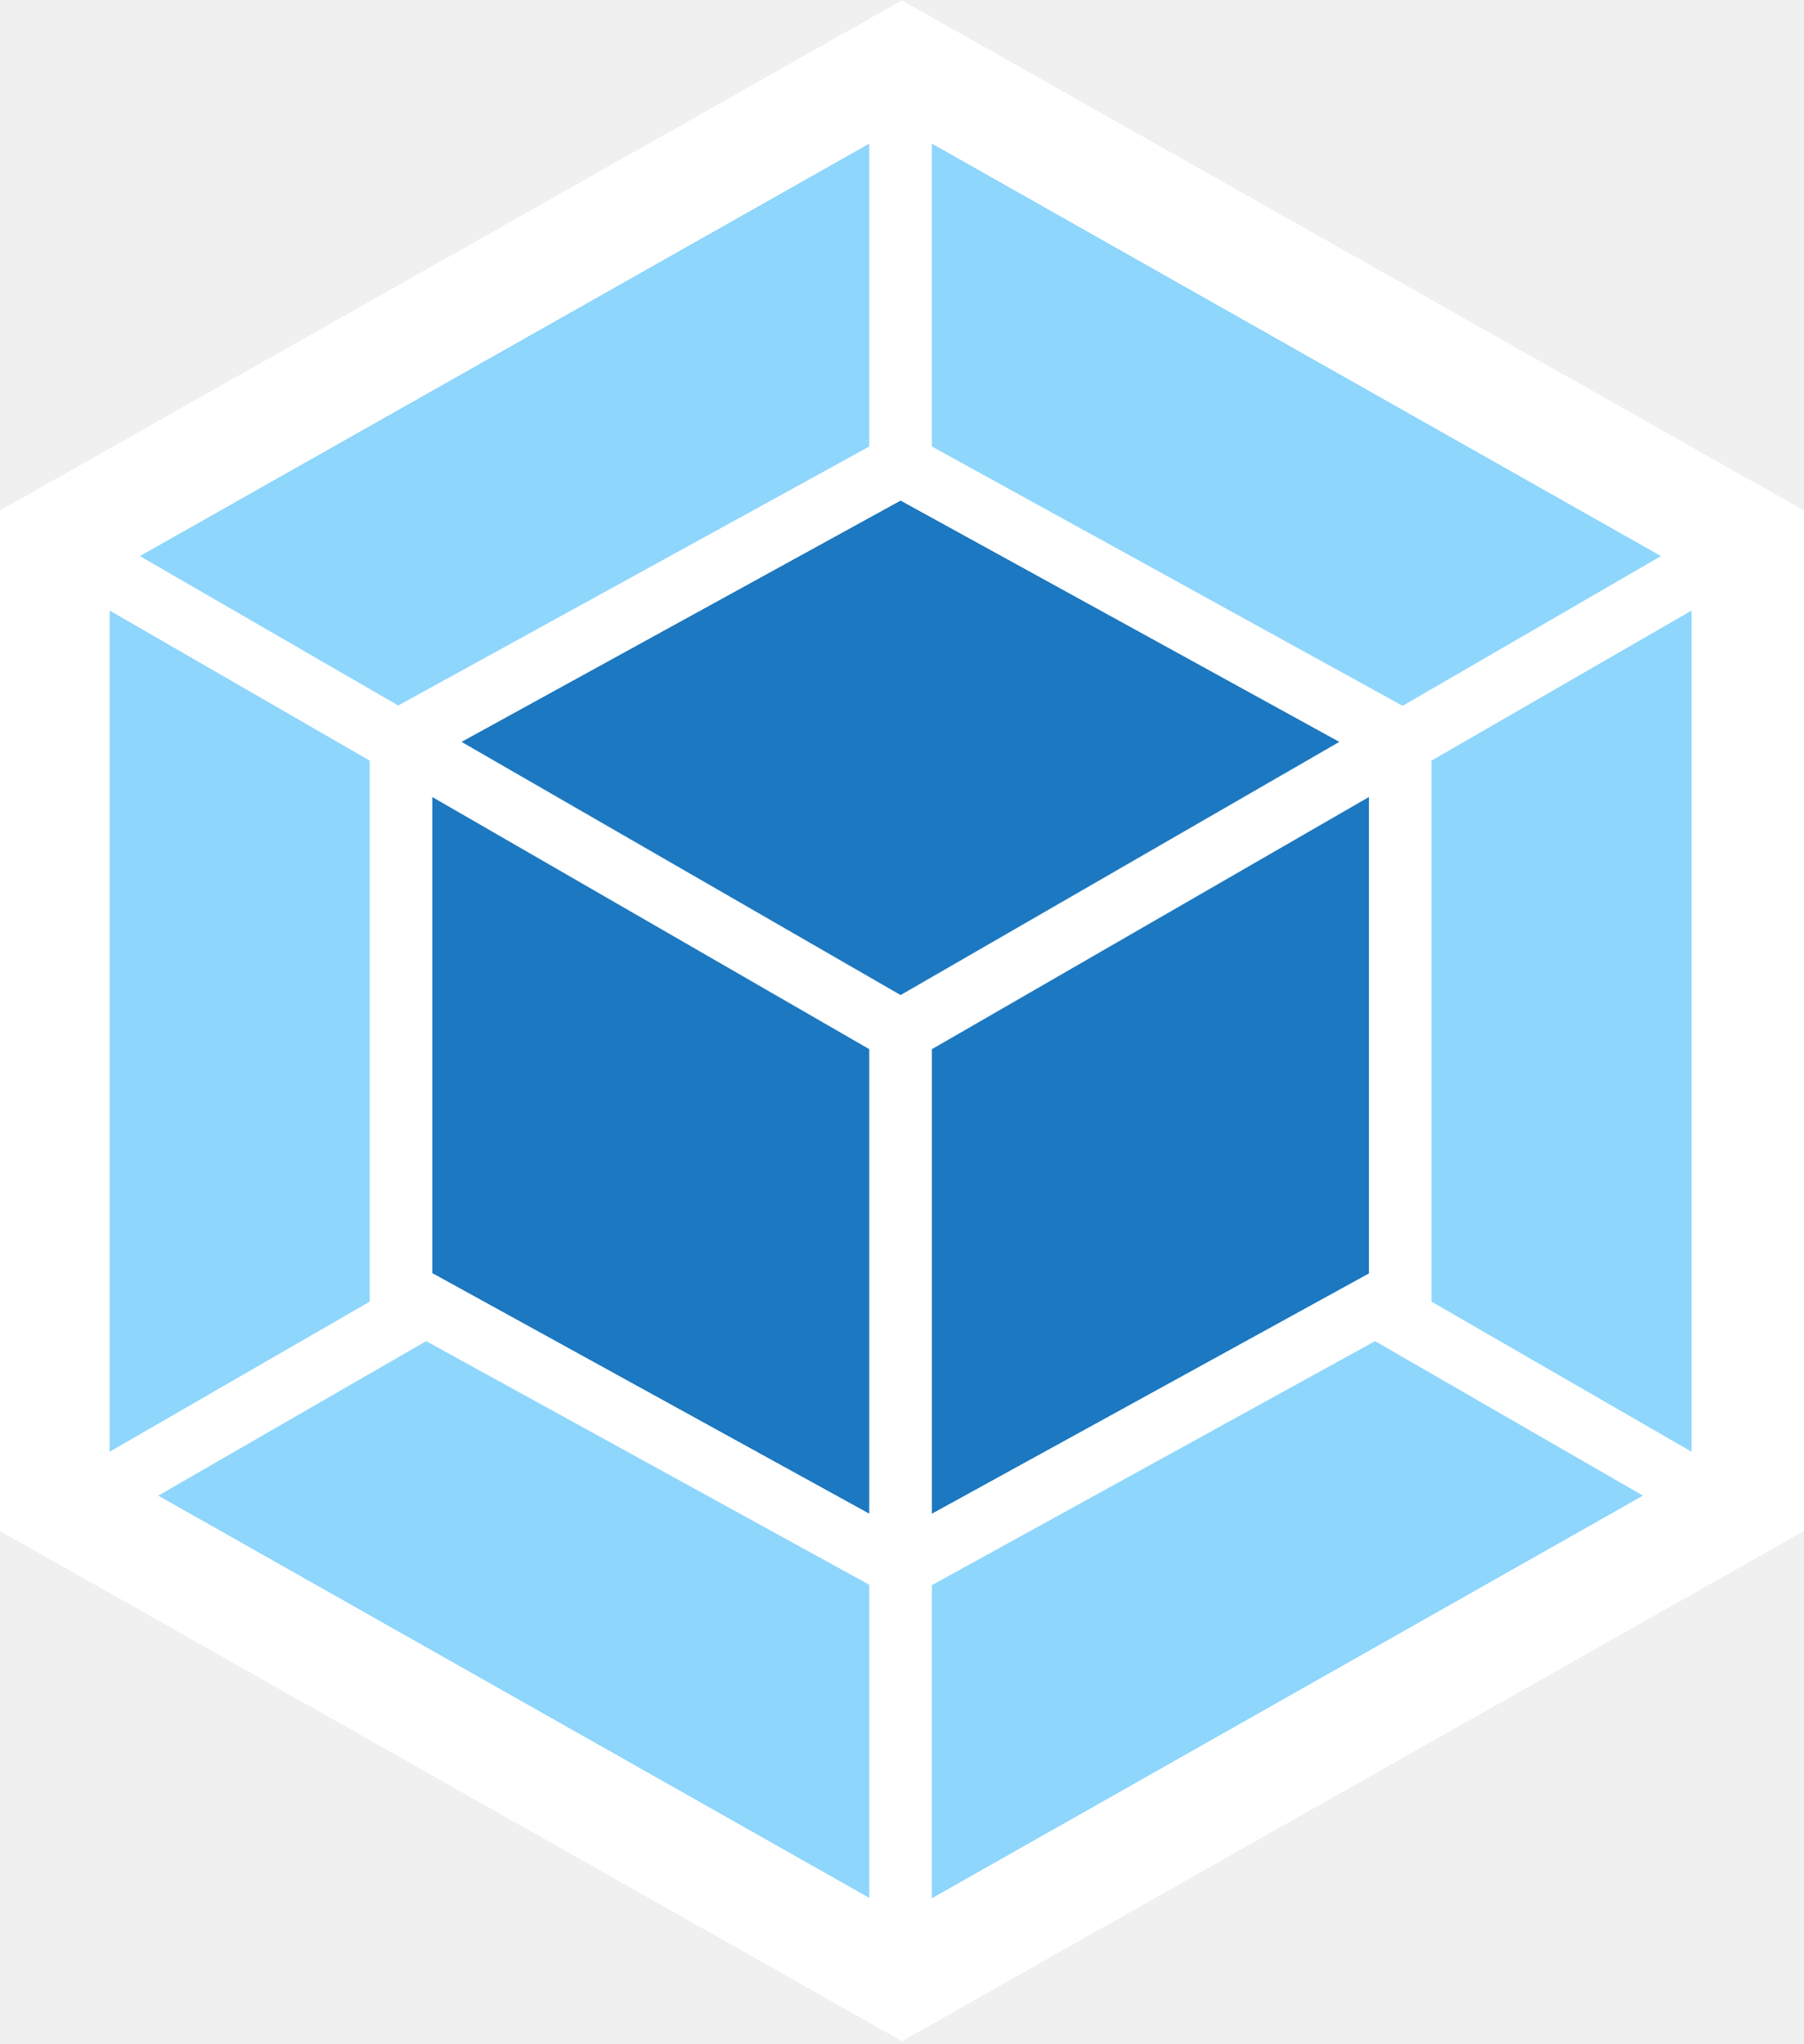
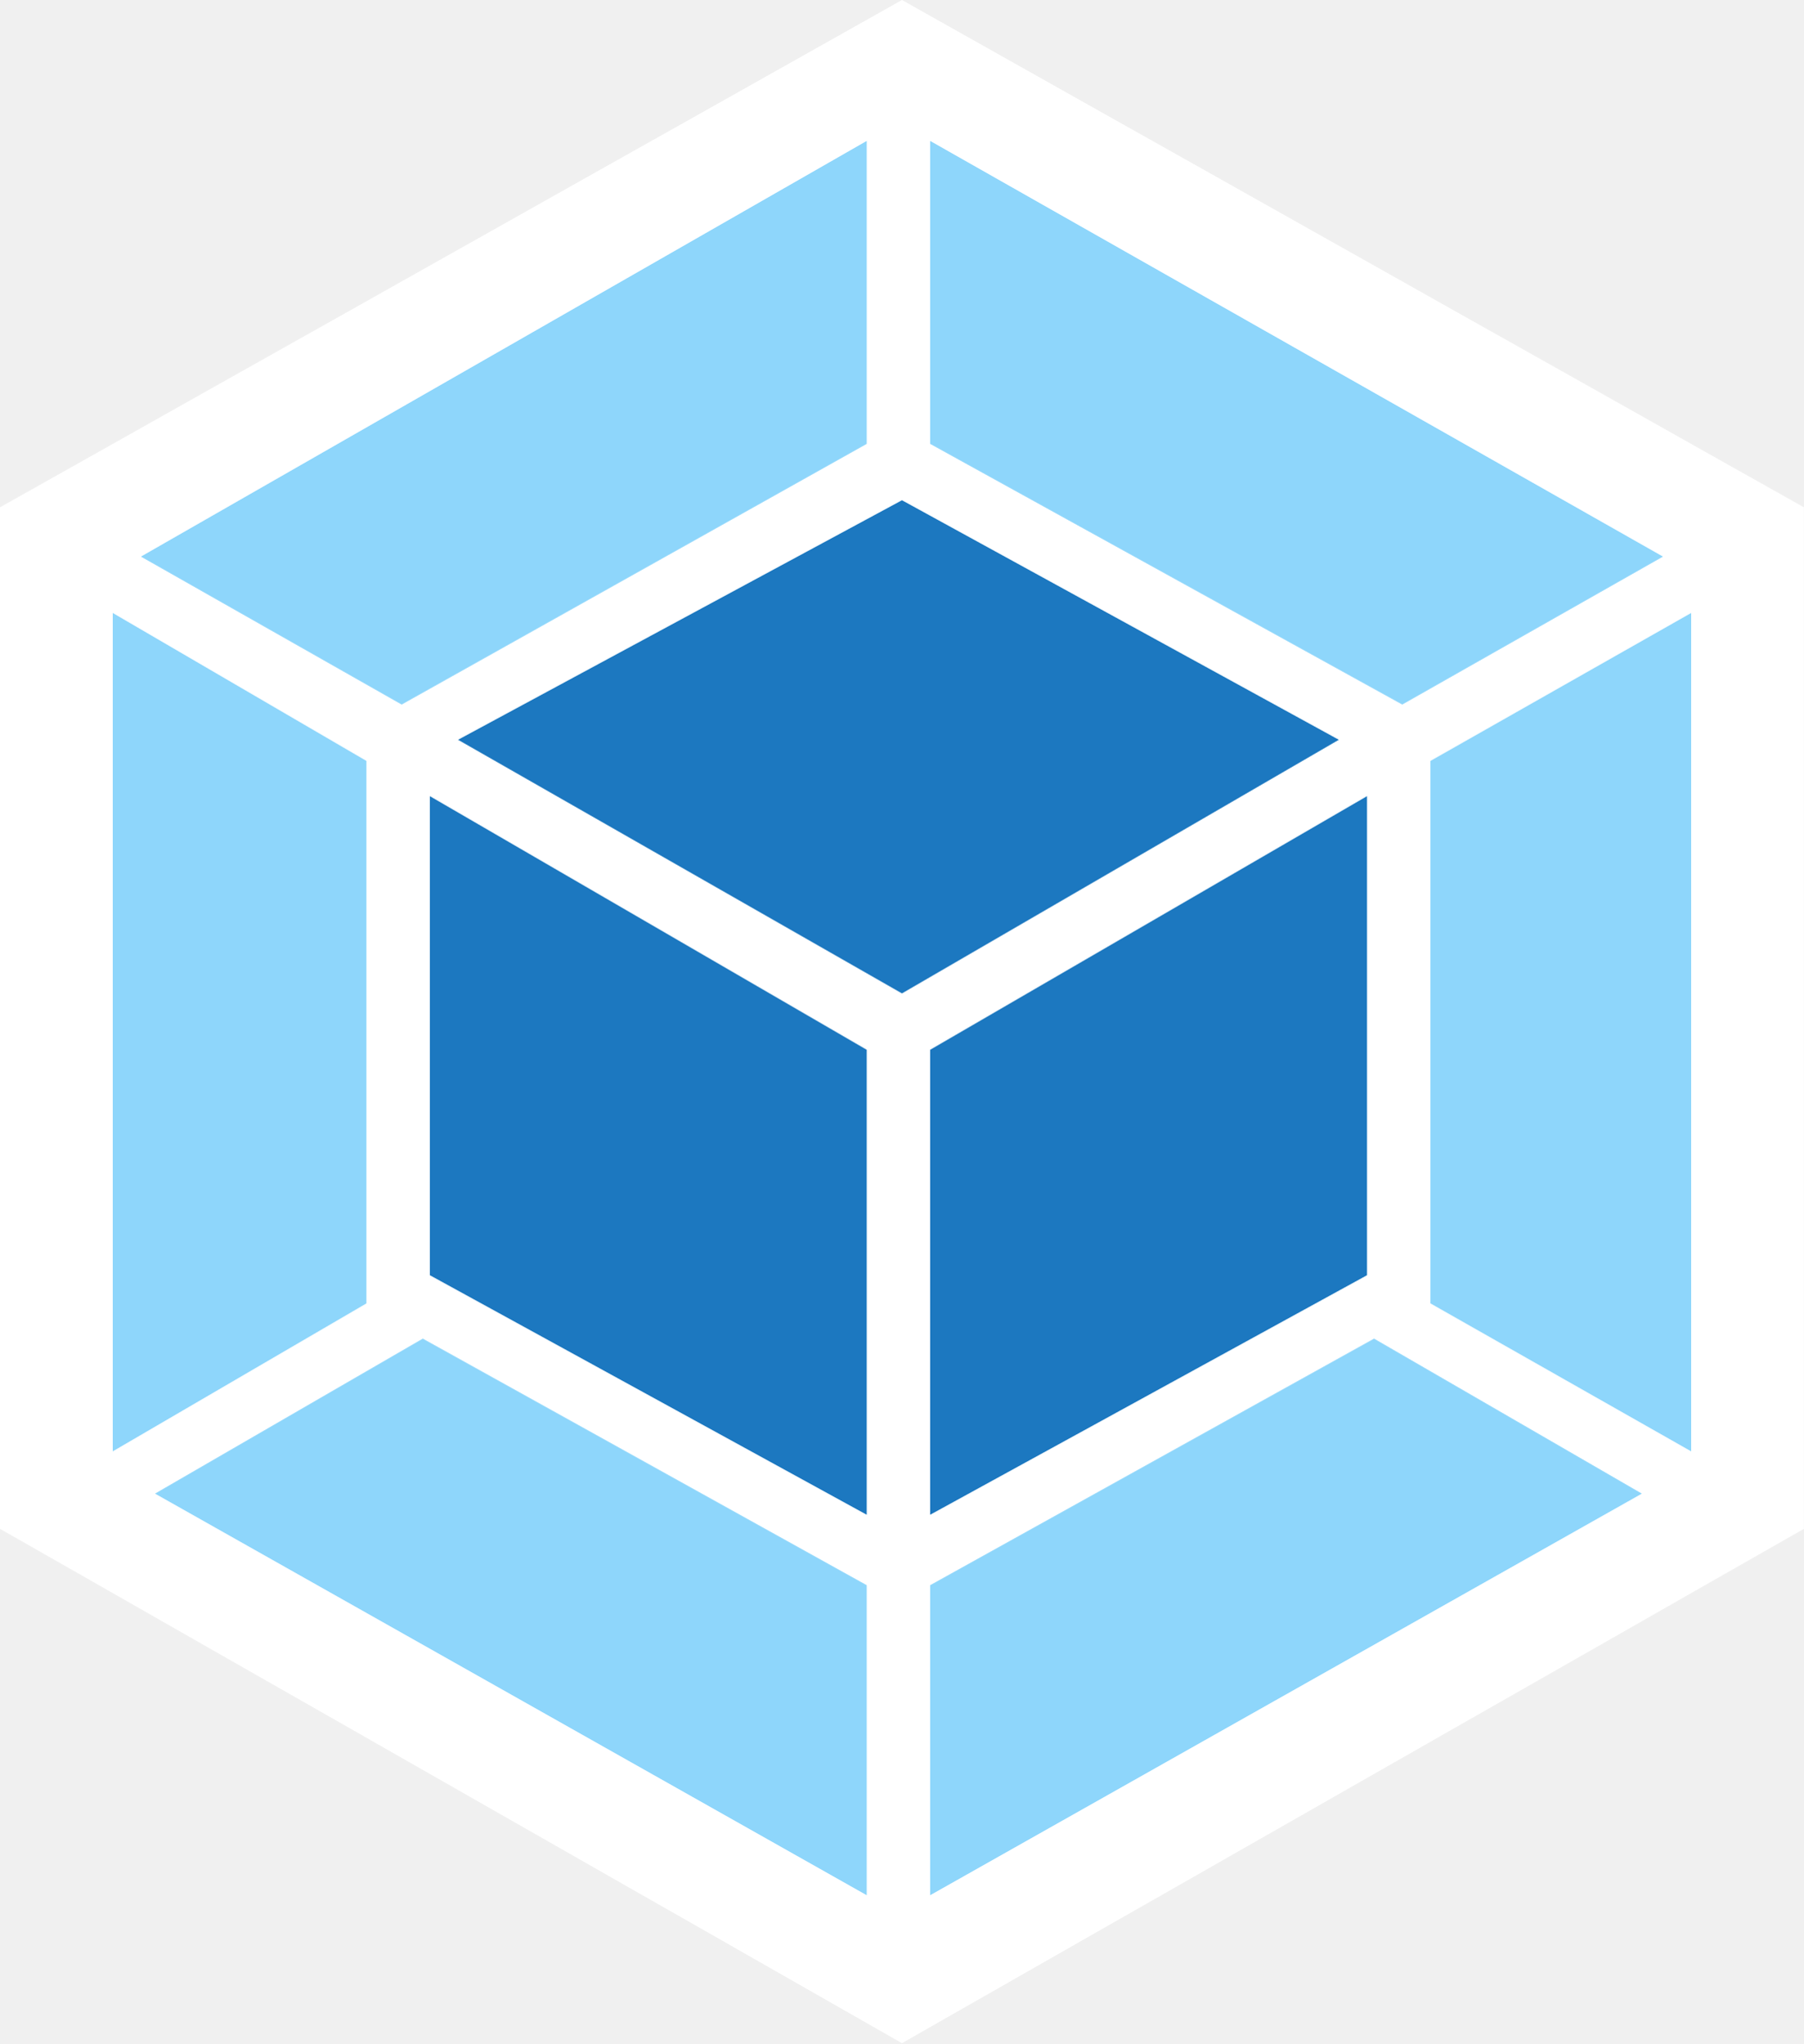
- <svg xmlns="http://www.w3.org/2000/svg" width="256px" height="290px" viewBox="0 0 256 290" version="1.1" preserveAspectRatio="xMidYMid">
-   <g>
-     <polygon fill="#FFFFFF" points="128 0.048 256 72.453 256 217.31 128 289.715 0 217.31 0 72.453" />
-     <path d="M233.153,212.287 L132.251,269.428 L132.251,224.99 L195.14,190.358 L233.153,212.287 Z M240.06,206.056 L240.06,86.654 L203.158,107.955 L203.158,184.755 L240.06,206.056 Z M22.46,212.287 L123.363,269.38 L123.363,224.942 L60.474,190.358 L22.46,212.287 L22.46,212.287 Z M15.553,206.056 L15.553,86.654 L52.456,107.955 L52.456,184.755 L15.553,206.056 L15.553,206.056 Z M19.852,78.925 L123.363,20.383 L123.363,63.372 L57.045,99.84 L56.513,100.13 L19.852,78.925 L19.852,78.925 Z M235.713,78.925 L132.251,20.383 L132.251,63.372 L198.521,99.888 L199.052,100.178 L235.713,78.925 L235.713,78.925 Z" fill="#8ED6FB" />
-     <path d="M123.363,214.847 L61.343,180.697 L61.343,113.123 L123.363,148.915 L123.363,214.847 L123.363,214.847 Z M132.251,214.847 L194.27,180.746 L194.27,113.123 L132.251,148.915 L132.251,214.847 Z M65.497,105.298 L127.807,71.052 L190.068,105.298 L127.807,141.235 L65.497,105.298 L65.497,105.298 Z" fill="#1C78C0" />
-   </g>
+ <svg xmlns="http://www.w3.org/2000/svg" width="256" height="290" preserveAspectRatio="xMidYMid" version="1">
+   <path fill="#FFF" d="M128 0l128 72v145l-128 73L0 217V72z" />
+   <path fill="#8ED6FB" d="M233 212l-101 57v-44l63-35 38 22zm7-6V87l-37 21v77l37 21zm-218 6l101 57v-44l-63-35-38 22zm-6-6V87l36 21v77l-36 21zm4-127l103-59v43l-66 37-37-21zm216 0L132 20v43l67 37 37-21z" />
+   <path fill="#1C78C0" d="M123 215l-62-34v-68l62 36v66zm9 0l62-34v-68l-62 36v66zM65 105l63-34 62 34-62 36-63-36z" />
</svg>
